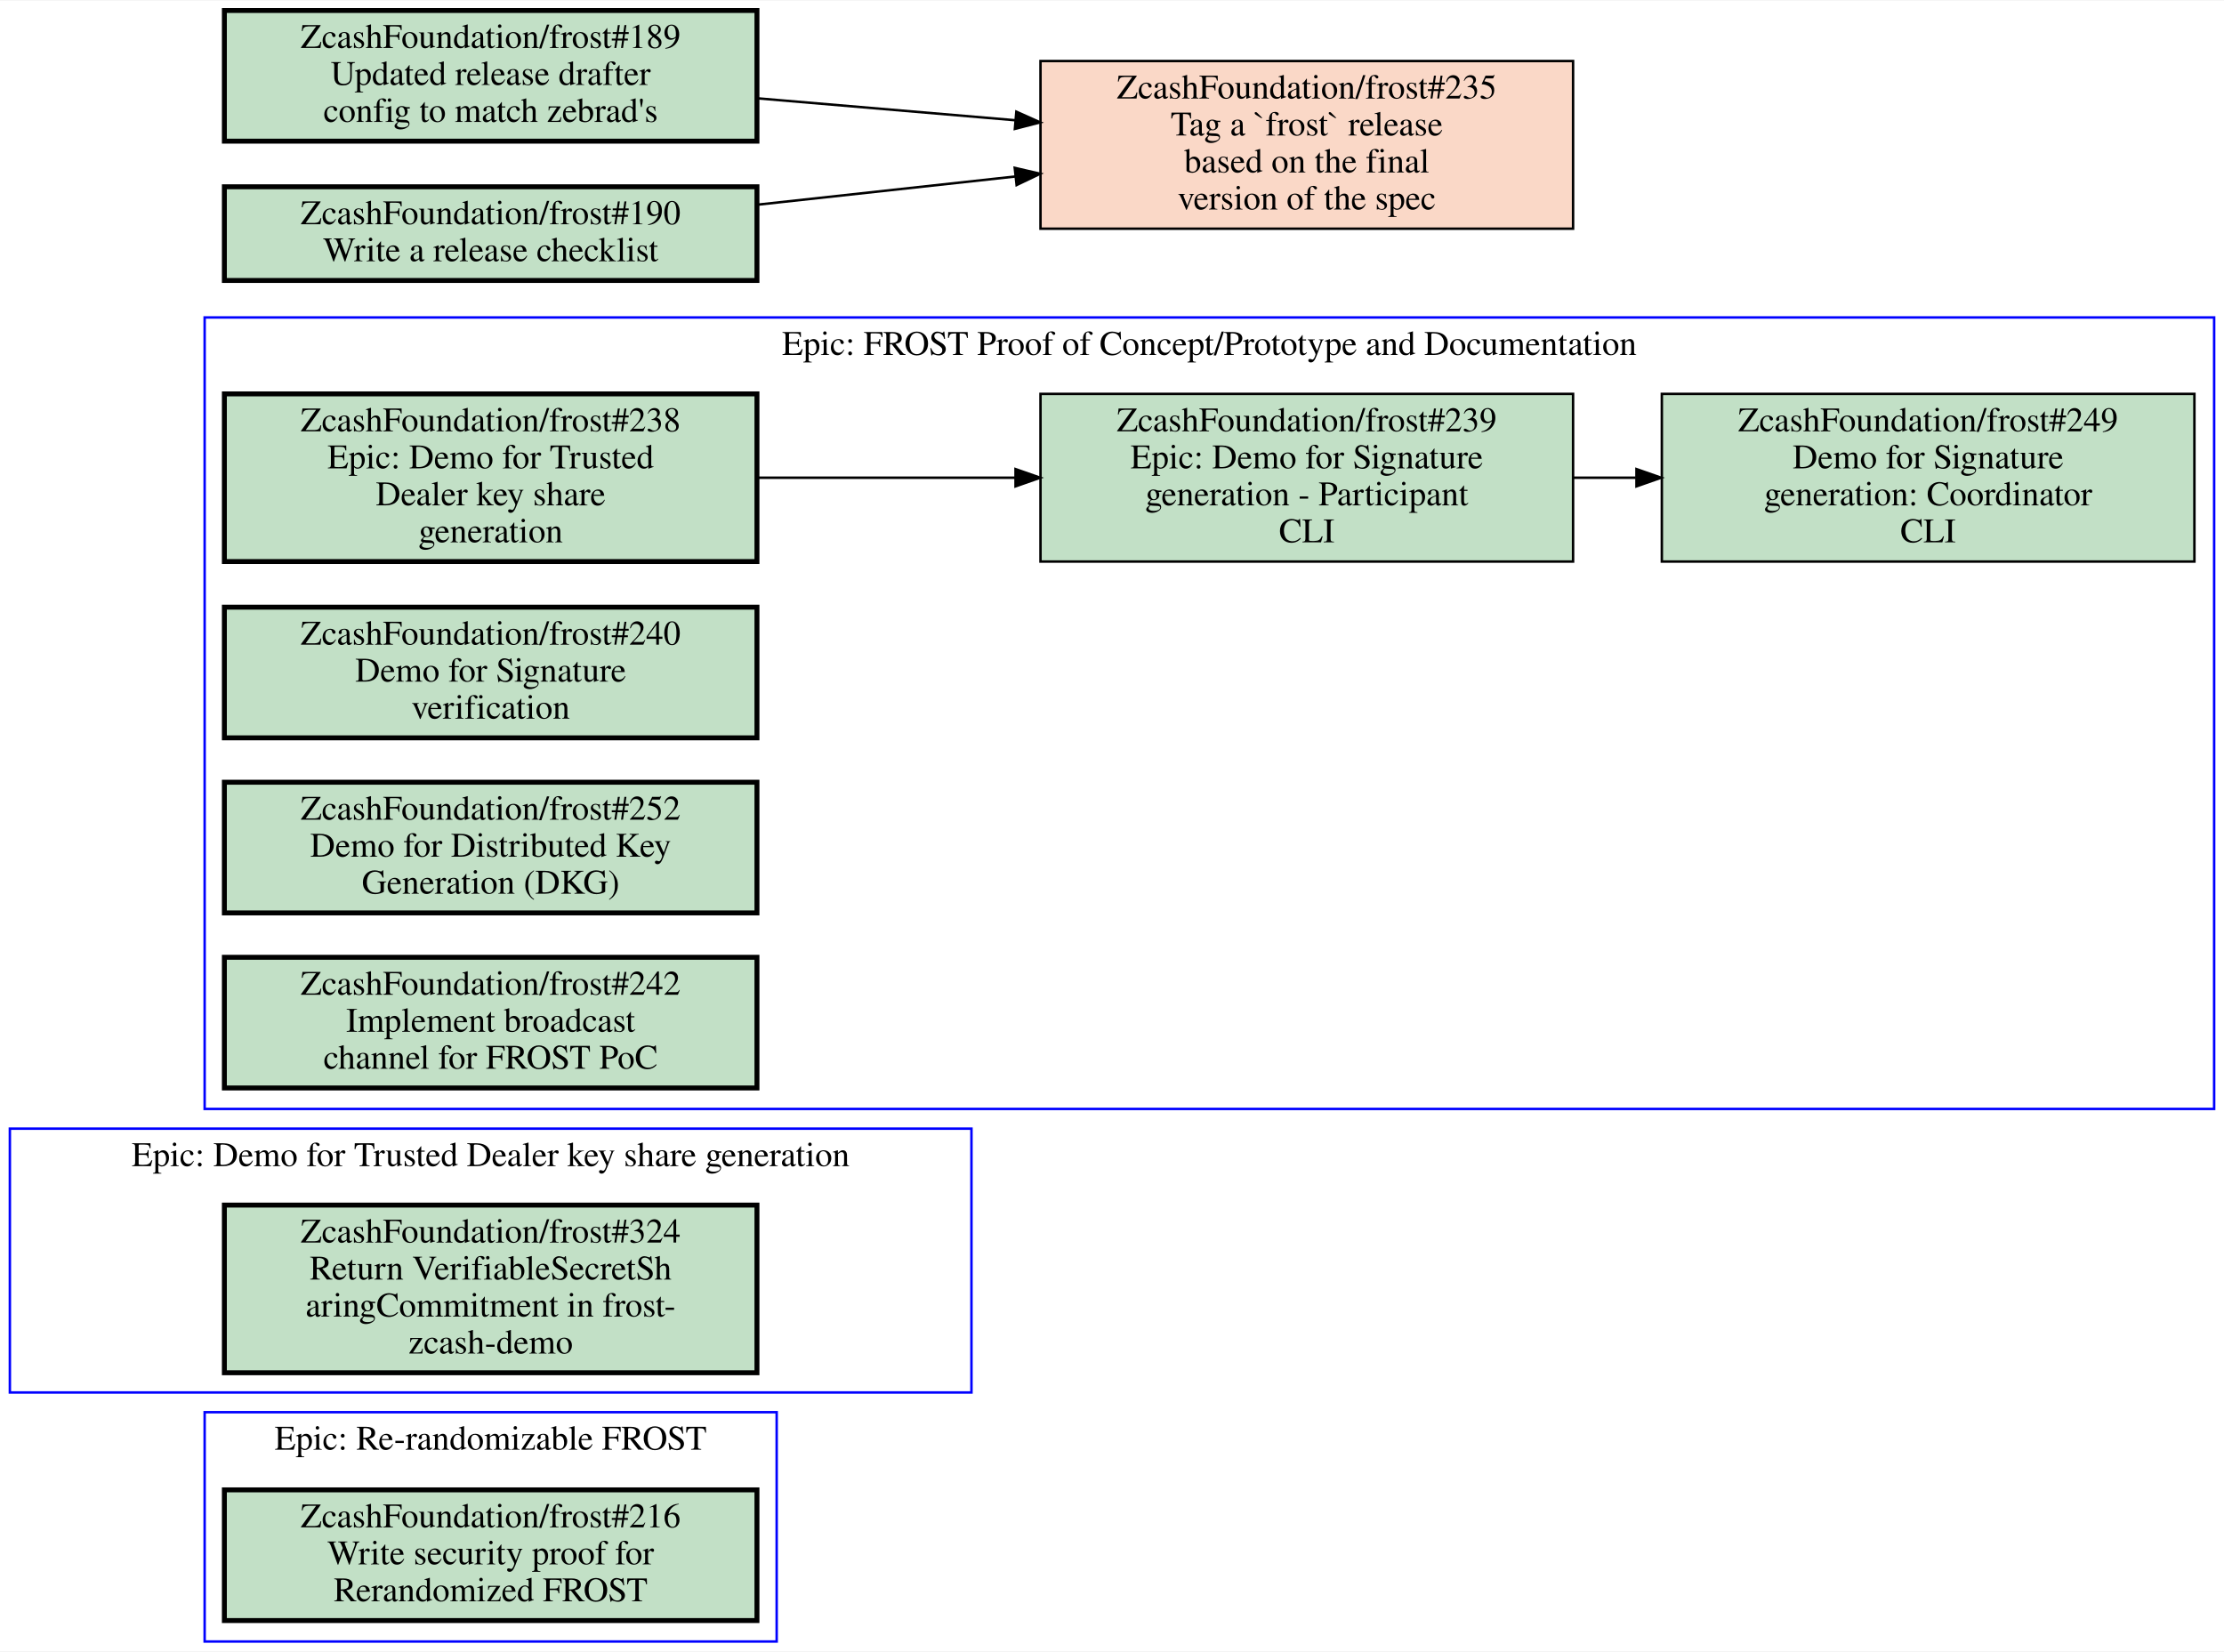
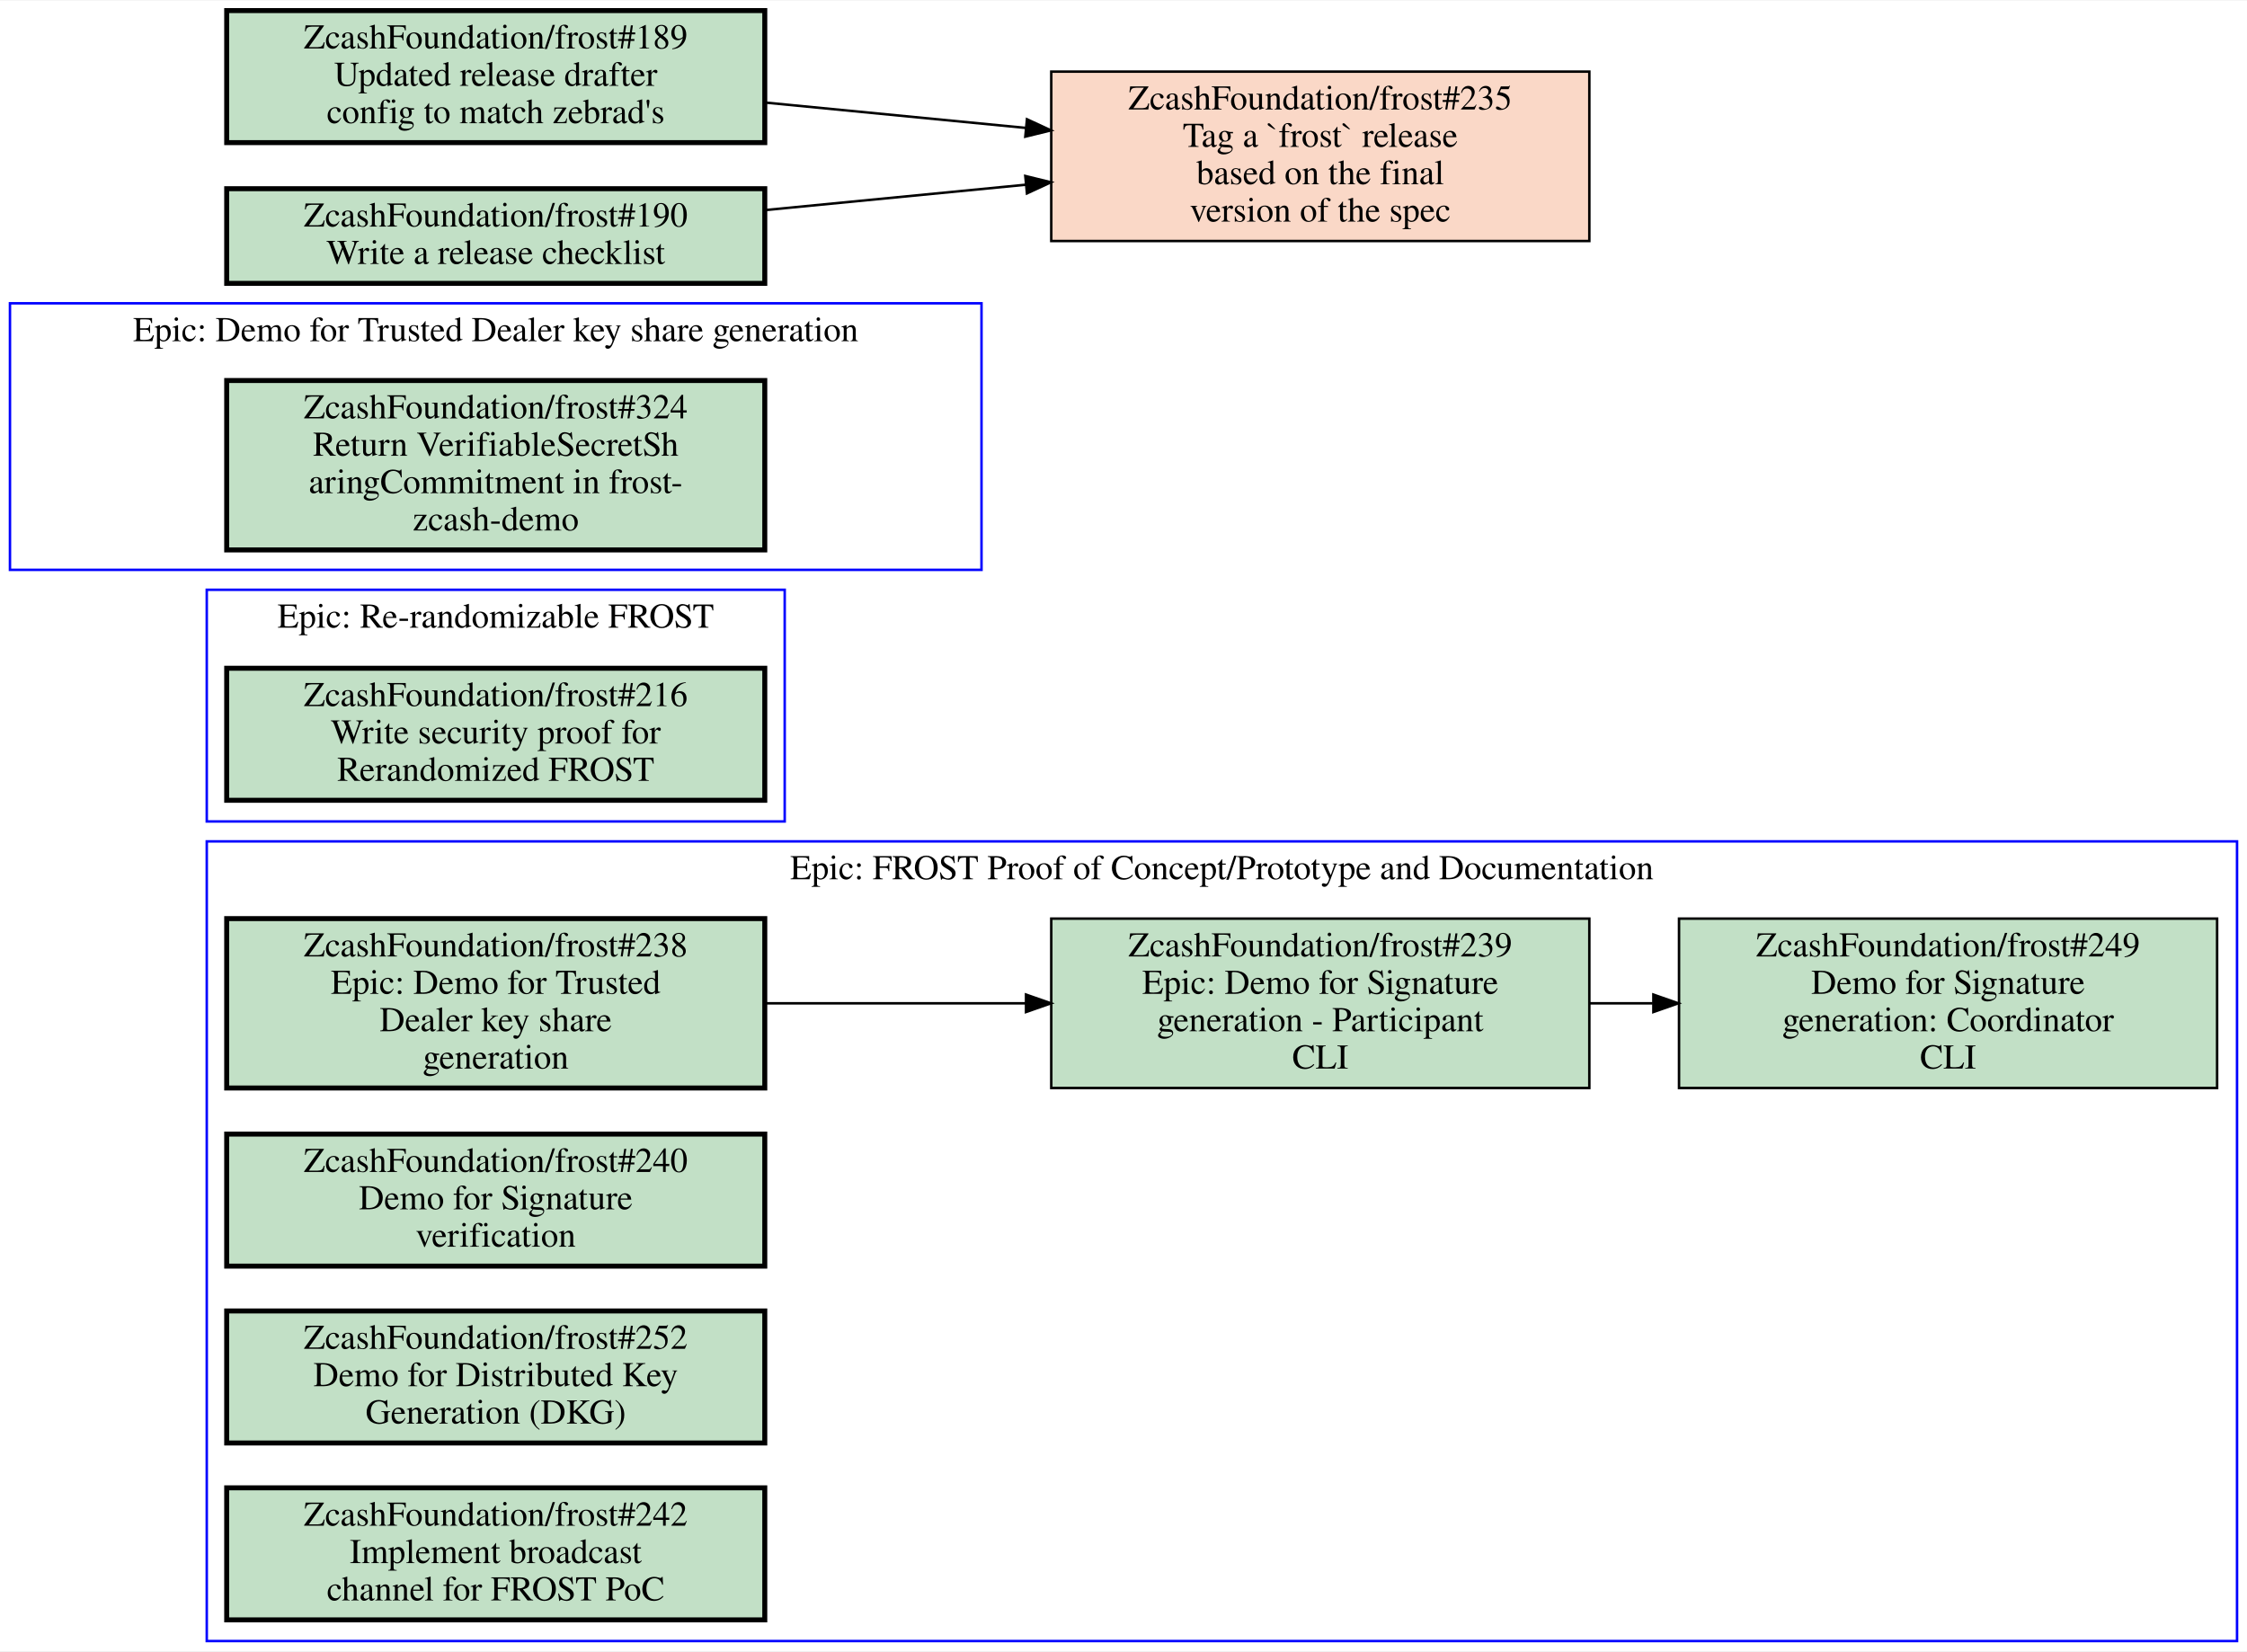
- <svg xmlns="http://www.w3.org/2000/svg" xmlns:xlink="http://www.w3.org/1999/xlink" width="902pt" height="670pt" viewBox="0.00 0.00 902.00 669.50">
-   <g id="graph0" class="graph" transform="scale(1 1) rotate(0) translate(4 665.5)">
-     <polygon fill="white" stroke="transparent" points="-4,4 -4,-665.5 898,-665.5 898,4 -4,4" />
+ <svg xmlns="http://www.w3.org/2000/svg" xmlns:xlink="http://www.w3.org/1999/xlink" width="902pt" height="663pt" viewBox="0.00 0.00 902.00 662.50">
+   <g id="graph0" class="graph" transform="scale(1 1) rotate(0) translate(4 658.5)">
+     <polygon fill="white" stroke="transparent" points="-4,4 -4,-658.5 898,-658.5 898,4 -4,4" />
    <g id="clust1" class="cluster">
-       <polygon fill="none" stroke="blue" points="0,-101 0,-208 390,-208 390,-101 0,-101" />
-       <text text-anchor="middle" x="195" y="-192.8" font-family="Times,serif" font-size="14.00">Epic: Demo for Trusted Dealer key share generation</text>
+       <polygon fill="none" stroke="blue" points="0,-430 0,-537 390,-537 390,-430 0,-430" />
+       <text text-anchor="middle" x="195" y="-521.8" font-family="Times,serif" font-size="14.00">Epic: Demo for Trusted Dealer key share generation</text>
    </g>
    <g id="clust2" class="cluster">
-       <polygon fill="none" stroke="blue" points="79,-216 79,-537 894,-537 894,-216 79,-216" />
-       <text text-anchor="middle" x="486.5" y="-521.8" font-family="Times,serif" font-size="14.00">Epic: FROST Proof of Concept/Prototype and Documentation</text>
+       <polygon fill="none" stroke="blue" points="79,0 79,-321 894,-321 894,0 79,0" />
+       <text text-anchor="middle" x="486.5" y="-305.8" font-family="Times,serif" font-size="14.00">Epic: FROST Proof of Concept/Prototype and Documentation</text>
    </g>
    <g id="clust3" class="cluster">
-       <polygon fill="none" stroke="blue" points="79,0 79,-93 311,-93 311,0 79,0" />
-       <text text-anchor="middle" x="195" y="-77.8" font-family="Times,serif" font-size="14.00">Epic: Re-randomizable FROST</text>
+       <polygon fill="none" stroke="blue" points="79,-329 79,-422 311,-422 311,-329 79,-329" />
+       <text text-anchor="middle" x="195" y="-406.8" font-family="Times,serif" font-size="14.00">Epic: Re-randomizable FROST</text>
    </g>
    <g id="node1" class="node open">
      <g id="a_node1">
        <a xlink:href="https://github.com/ZcashFoundation/frost/issues/324" xlink:title="ZcashFoundation/frost#324&#10;Return VerifiableSecretSh&#10;aringCommitment in frost-&#10;zcash-demo" target="_blank">
-           <polygon fill="#c2e0c6" stroke="black" stroke-width="2" points="303,-177 87,-177 87,-109 303,-109 303,-177" />
-           <text text-anchor="middle" x="195" y="-161.8" font-family="Times,serif" font-size="14.00">ZcashFoundation/frost#324</text>
-           <text text-anchor="middle" x="195" y="-146.8" font-family="Times,serif" font-size="14.00">Return VerifiableSecretSh</text>
-           <text text-anchor="middle" x="195" y="-131.8" font-family="Times,serif" font-size="14.00">aringCommitment in frost-</text>
-           <text text-anchor="middle" x="195" y="-116.8" font-family="Times,serif" font-size="14.00">zcash-demo</text>
+           <polygon fill="#c2e0c6" stroke="black" stroke-width="2" points="303,-506 87,-506 87,-438 303,-438 303,-506" />
+           <text text-anchor="middle" x="195" y="-490.8" font-family="Times,serif" font-size="14.00">ZcashFoundation/frost#324</text>
+           <text text-anchor="middle" x="195" y="-475.8" font-family="Times,serif" font-size="14.00">Return VerifiableSecretSh</text>
+           <text text-anchor="middle" x="195" y="-460.8" font-family="Times,serif" font-size="14.00">aringCommitment in frost-</text>
+           <text text-anchor="middle" x="195" y="-445.8" font-family="Times,serif" font-size="14.00">zcash-demo</text>
        </a>
      </g>
    </g>
    <g id="node2" class="node open">
      <g id="a_node2">
        <a xlink:href="https://github.com/ZcashFoundation/frost/issues/238" xlink:title="ZcashFoundation/frost#238&#10;Epic: Demo for Trusted&#10;Dealer key share&#10;generation" target="_blank">
-           <polygon fill="#c2e0c6" stroke="black" stroke-width="2" points="303,-506 87,-506 87,-438 303,-438 303,-506" />
-           <text text-anchor="middle" x="195" y="-490.8" font-family="Times,serif" font-size="14.00">ZcashFoundation/frost#238</text>
-           <text text-anchor="middle" x="195" y="-475.8" font-family="Times,serif" font-size="14.00">Epic: Demo for Trusted</text>
-           <text text-anchor="middle" x="195" y="-460.8" font-family="Times,serif" font-size="14.00">Dealer key share</text>
-           <text text-anchor="middle" x="195" y="-445.8" font-family="Times,serif" font-size="14.00">generation</text>
+           <polygon fill="#c2e0c6" stroke="black" stroke-width="2" points="303,-290 87,-290 87,-222 303,-222 303,-290" />
+           <text text-anchor="middle" x="195" y="-274.8" font-family="Times,serif" font-size="14.00">ZcashFoundation/frost#238</text>
+           <text text-anchor="middle" x="195" y="-259.8" font-family="Times,serif" font-size="14.00">Epic: Demo for Trusted</text>
+           <text text-anchor="middle" x="195" y="-244.8" font-family="Times,serif" font-size="14.00">Dealer key share</text>
+           <text text-anchor="middle" x="195" y="-229.8" font-family="Times,serif" font-size="14.00">generation</text>
        </a>
      </g>
    </g>
    <g id="node3" class="node open">
      <g id="a_node3">
        <a xlink:href="https://github.com/ZcashFoundation/frost/issues/239" xlink:title="ZcashFoundation/frost#239&#10;Epic: Demo for Signature&#10;generation - Participant&#10;CLI" target="_blank">
-           <polygon fill="#c2e0c6" stroke="black" points="634,-506 418,-506 418,-438 634,-438 634,-506" />
-           <text text-anchor="middle" x="526" y="-490.8" font-family="Times,serif" font-size="14.00">ZcashFoundation/frost#239</text>
-           <text text-anchor="middle" x="526" y="-475.8" font-family="Times,serif" font-size="14.00">Epic: Demo for Signature</text>
-           <text text-anchor="middle" x="526" y="-460.8" font-family="Times,serif" font-size="14.00">generation - Participant</text>
-           <text text-anchor="middle" x="526" y="-445.8" font-family="Times,serif" font-size="14.00">CLI</text>
+           <polygon fill="#c2e0c6" stroke="black" points="634,-290 418,-290 418,-222 634,-222 634,-290" />
+           <text text-anchor="middle" x="526" y="-274.8" font-family="Times,serif" font-size="14.00">ZcashFoundation/frost#239</text>
+           <text text-anchor="middle" x="526" y="-259.8" font-family="Times,serif" font-size="14.00">Epic: Demo for Signature</text>
+           <text text-anchor="middle" x="526" y="-244.8" font-family="Times,serif" font-size="14.00">generation - Participant</text>
+           <text text-anchor="middle" x="526" y="-229.8" font-family="Times,serif" font-size="14.00">CLI</text>
        </a>
      </g>
    </g>
    <g id="edge1" class="edge">
-       <path fill="none" stroke="black" d="M303.27,-472C336.72,-472 373.78,-472 407.87,-472" />
-       <polygon fill="black" stroke="black" points="407.87,-475.5 417.87,-472 407.87,-468.5 407.87,-475.5" />
+       <path fill="none" stroke="black" d="M303.27,-256C336.72,-256 373.78,-256 407.87,-256" />
+       <polygon fill="black" stroke="black" points="407.87,-259.5 417.87,-256 407.87,-252.5 407.87,-259.5" />
    </g>
    <g id="node4" class="node open">
      <g id="a_node4">
        <a xlink:href="https://github.com/ZcashFoundation/frost/issues/249" xlink:title="ZcashFoundation/frost#249&#10;Demo for Signature&#10;generation: Coordinator&#10;CLI" target="_blank">
-           <polygon fill="#c2e0c6" stroke="black" points="886,-506 670,-506 670,-438 886,-438 886,-506" />
-           <text text-anchor="middle" x="778" y="-490.8" font-family="Times,serif" font-size="14.00">ZcashFoundation/frost#249</text>
-           <text text-anchor="middle" x="778" y="-475.8" font-family="Times,serif" font-size="14.00">Demo for Signature</text>
-           <text text-anchor="middle" x="778" y="-460.8" font-family="Times,serif" font-size="14.00">generation: Coordinator</text>
-           <text text-anchor="middle" x="778" y="-445.8" font-family="Times,serif" font-size="14.00">CLI</text>
+           <polygon fill="#c2e0c6" stroke="black" points="886,-290 670,-290 670,-222 886,-222 886,-290" />
+           <text text-anchor="middle" x="778" y="-274.8" font-family="Times,serif" font-size="14.00">ZcashFoundation/frost#249</text>
+           <text text-anchor="middle" x="778" y="-259.8" font-family="Times,serif" font-size="14.00">Demo for Signature</text>
+           <text text-anchor="middle" x="778" y="-244.8" font-family="Times,serif" font-size="14.00">generation: Coordinator</text>
+           <text text-anchor="middle" x="778" y="-229.8" font-family="Times,serif" font-size="14.00">CLI</text>
        </a>
      </g>
    </g>
    <g id="edge2" class="edge">
-       <path fill="none" stroke="black" d="M634.11,-472C642.5,-472 650.99,-472 659.44,-472" />
-       <polygon fill="black" stroke="black" points="659.71,-475.5 669.71,-472 659.71,-468.5 659.71,-475.5" />
+       <path fill="none" stroke="black" d="M634.11,-256C642.5,-256 650.99,-256 659.44,-256" />
+       <polygon fill="black" stroke="black" points="659.71,-259.5 669.71,-256 659.71,-252.5 659.71,-259.5" />
    </g>
    <g id="node5" class="node open">
      <g id="a_node5">
        <a xlink:href="https://github.com/ZcashFoundation/frost/issues/240" xlink:title="ZcashFoundation/frost#240&#10;Demo for Signature&#10;verification" target="_blank">
-           <polygon fill="#c2e0c6" stroke="black" stroke-width="2" points="303,-419.5 87,-419.5 87,-366.5 303,-366.5 303,-419.5" />
-           <text text-anchor="middle" x="195" y="-404.3" font-family="Times,serif" font-size="14.00">ZcashFoundation/frost#240</text>
-           <text text-anchor="middle" x="195" y="-389.3" font-family="Times,serif" font-size="14.00">Demo for Signature</text>
-           <text text-anchor="middle" x="195" y="-374.3" font-family="Times,serif" font-size="14.00">verification</text>
+           <polygon fill="#c2e0c6" stroke="black" stroke-width="2" points="303,-203.5 87,-203.5 87,-150.5 303,-150.5 303,-203.5" />
+           <text text-anchor="middle" x="195" y="-188.3" font-family="Times,serif" font-size="14.00">ZcashFoundation/frost#240</text>
+           <text text-anchor="middle" x="195" y="-173.3" font-family="Times,serif" font-size="14.00">Demo for Signature</text>
+           <text text-anchor="middle" x="195" y="-158.3" font-family="Times,serif" font-size="14.00">verification</text>
        </a>
      </g>
    </g>
    <g id="node6" class="node open">
      <g id="a_node6">
        <a xlink:href="https://github.com/ZcashFoundation/frost/issues/252" xlink:title="ZcashFoundation/frost#252&#10;Demo for Distributed Key&#10;Generation (DKG)" target="_blank">
-           <polygon fill="#c2e0c6" stroke="black" stroke-width="2" points="303,-348.5 87,-348.5 87,-295.5 303,-295.5 303,-348.5" />
-           <text text-anchor="middle" x="195" y="-333.3" font-family="Times,serif" font-size="14.00">ZcashFoundation/frost#252</text>
-           <text text-anchor="middle" x="195" y="-318.3" font-family="Times,serif" font-size="14.00">Demo for Distributed Key</text>
-           <text text-anchor="middle" x="195" y="-303.3" font-family="Times,serif" font-size="14.00">Generation (DKG)</text>
+           <polygon fill="#c2e0c6" stroke="black" stroke-width="2" points="303,-132.5 87,-132.5 87,-79.5 303,-79.5 303,-132.5" />
+           <text text-anchor="middle" x="195" y="-117.3" font-family="Times,serif" font-size="14.00">ZcashFoundation/frost#252</text>
+           <text text-anchor="middle" x="195" y="-102.3" font-family="Times,serif" font-size="14.00">Demo for Distributed Key</text>
+           <text text-anchor="middle" x="195" y="-87.3" font-family="Times,serif" font-size="14.00">Generation (DKG)</text>
        </a>
      </g>
    </g>
    <g id="node7" class="node open">
      <g id="a_node7">
        <a xlink:href="https://github.com/ZcashFoundation/frost/issues/242" xlink:title="ZcashFoundation/frost#242&#10;Implement broadcast&#10;channel for FROST PoC" target="_blank">
-           <polygon fill="#c2e0c6" stroke="black" stroke-width="2" points="303,-277.5 87,-277.5 87,-224.5 303,-224.5 303,-277.5" />
-           <text text-anchor="middle" x="195" y="-262.3" font-family="Times,serif" font-size="14.00">ZcashFoundation/frost#242</text>
-           <text text-anchor="middle" x="195" y="-247.3" font-family="Times,serif" font-size="14.00">Implement broadcast</text>
-           <text text-anchor="middle" x="195" y="-232.3" font-family="Times,serif" font-size="14.00">channel for FROST PoC</text>
+           <polygon fill="#c2e0c6" stroke="black" stroke-width="2" points="303,-61.5 87,-61.5 87,-8.5 303,-8.5 303,-61.5" />
+           <text text-anchor="middle" x="195" y="-46.3" font-family="Times,serif" font-size="14.00">ZcashFoundation/frost#242</text>
+           <text text-anchor="middle" x="195" y="-31.3" font-family="Times,serif" font-size="14.00">Implement broadcast</text>
+           <text text-anchor="middle" x="195" y="-16.3" font-family="Times,serif" font-size="14.00">channel for FROST PoC</text>
        </a>
      </g>
    </g>
    <g id="node8" class="node open">
      <g id="a_node8">
        <a xlink:href="https://github.com/ZcashFoundation/frost/issues/216" xlink:title="ZcashFoundation/frost#216&#10;Write security proof for&#10;Rerandomized FROST" target="_blank">
-           <polygon fill="#c2e0c6" stroke="black" stroke-width="2" points="303,-61.5 87,-61.5 87,-8.5 303,-8.5 303,-61.5" />
-           <text text-anchor="middle" x="195" y="-46.3" font-family="Times,serif" font-size="14.00">ZcashFoundation/frost#216</text>
-           <text text-anchor="middle" x="195" y="-31.3" font-family="Times,serif" font-size="14.00">Write security proof for</text>
-           <text text-anchor="middle" x="195" y="-16.3" font-family="Times,serif" font-size="14.00">Rerandomized FROST</text>
+           <polygon fill="#c2e0c6" stroke="black" stroke-width="2" points="303,-390.5 87,-390.5 87,-337.5 303,-337.5 303,-390.5" />
+           <text text-anchor="middle" x="195" y="-375.3" font-family="Times,serif" font-size="14.00">ZcashFoundation/frost#216</text>
+           <text text-anchor="middle" x="195" y="-360.3" font-family="Times,serif" font-size="14.00">Write security proof for</text>
+           <text text-anchor="middle" x="195" y="-345.3" font-family="Times,serif" font-size="14.00">Rerandomized FROST</text>
        </a>
      </g>
    </g>
    <g id="node9" class="node closed">
      <g id="a_node9">
        <a xlink:href="https://github.com/ZcashFoundation/frost/issues/235" xlink:title="ZcashFoundation/frost#235&#10;Tag a `frost` release&#10;based on the final&#10;version of the spec" target="_blank">
-           <polygon fill="#fad8c7" stroke="black" points="634,-641 418,-641 418,-573 634,-573 634,-641" />
-           <text text-anchor="middle" x="526" y="-625.8" font-family="Times,serif" font-size="14.00">ZcashFoundation/frost#235</text>
-           <text text-anchor="middle" x="526" y="-610.8" font-family="Times,serif" font-size="14.00">Tag a `frost` release</text>
-           <text text-anchor="middle" x="526" y="-595.8" font-family="Times,serif" font-size="14.00">based on the final</text>
-           <text text-anchor="middle" x="526" y="-580.8" font-family="Times,serif" font-size="14.00">version of the spec</text>
+           <polygon fill="#fad8c7" stroke="black" points="634,-630 418,-630 418,-562 634,-562 634,-630" />
+           <text text-anchor="middle" x="526" y="-614.8" font-family="Times,serif" font-size="14.00">ZcashFoundation/frost#235</text>
+           <text text-anchor="middle" x="526" y="-599.8" font-family="Times,serif" font-size="14.00">Tag a `frost` release</text>
+           <text text-anchor="middle" x="526" y="-584.8" font-family="Times,serif" font-size="14.00">based on the final</text>
+           <text text-anchor="middle" x="526" y="-569.8" font-family="Times,serif" font-size="14.00">version of the spec</text>
        </a>
      </g>
    </g>
    <g id="node10" class="node open">
      <g id="a_node10">
        <a xlink:href="https://github.com/ZcashFoundation/frost/issues/189" xlink:title="ZcashFoundation/frost#189&#10;Updated release drafter&#10;config to match zebrad's" target="_blank">
-           <polygon fill="#c2e0c6" stroke="black" stroke-width="2" points="303,-661.5 87,-661.5 87,-608.5 303,-608.5 303,-661.5" />
-           <text text-anchor="middle" x="195" y="-646.3" font-family="Times,serif" font-size="14.00">ZcashFoundation/frost#189</text>
-           <text text-anchor="middle" x="195" y="-631.3" font-family="Times,serif" font-size="14.00">Updated release drafter</text>
-           <text text-anchor="middle" x="195" y="-616.3" font-family="Times,serif" font-size="14.00">config to match zebrad's</text>
+           <polygon fill="#c2e0c6" stroke="black" stroke-width="2" points="303,-654.5 87,-654.5 87,-601.5 303,-601.5 303,-654.5" />
+           <text text-anchor="middle" x="195" y="-639.3" font-family="Times,serif" font-size="14.00">ZcashFoundation/frost#189</text>
+           <text text-anchor="middle" x="195" y="-624.3" font-family="Times,serif" font-size="14.00">Updated release drafter</text>
+           <text text-anchor="middle" x="195" y="-609.3" font-family="Times,serif" font-size="14.00">config to match zebrad's</text>
        </a>
      </g>
    </g>
    <g id="edge3" class="edge">
-       <path fill="none" stroke="black" d="M303.27,-625.87C336.72,-623.02 373.78,-619.87 407.87,-616.97" />
-       <polygon fill="black" stroke="black" points="408.2,-620.45 417.87,-616.12 407.61,-613.48 408.2,-620.45" />
+       <path fill="none" stroke="black" d="M303.27,-617.57C336.72,-614.31 373.78,-610.71 407.87,-607.39" />
+       <polygon fill="black" stroke="black" points="408.25,-610.87 417.87,-606.42 407.58,-603.9 408.25,-610.87" />
    </g>
    <g id="node11" class="node open">
      <g id="a_node11">
        <a xlink:href="https://github.com/ZcashFoundation/frost/issues/190" xlink:title="ZcashFoundation/frost#190&#10;Write a release checklist" target="_blank">
-           <polygon fill="#c2e0c6" stroke="black" stroke-width="2" points="303,-590 87,-590 87,-552 303,-552 303,-590" />
-           <text text-anchor="middle" x="195" y="-574.8" font-family="Times,serif" font-size="14.00">ZcashFoundation/frost#190</text>
-           <text text-anchor="middle" x="195" y="-559.8" font-family="Times,serif" font-size="14.00">Write a release checklist</text>
+           <polygon fill="#c2e0c6" stroke="black" stroke-width="2" points="303,-583 87,-583 87,-545 303,-545 303,-583" />
+           <text text-anchor="middle" x="195" y="-567.8" font-family="Times,serif" font-size="14.00">ZcashFoundation/frost#190</text>
+           <text text-anchor="middle" x="195" y="-552.8" font-family="Times,serif" font-size="14.00">Write a release checklist</text>
        </a>
      </g>
    </g>
    <g id="edge4" class="edge">
-       <path fill="none" stroke="black" d="M303.27,-582.74C336.72,-586.4 373.78,-590.45 407.87,-594.18" />
-       <polygon fill="black" stroke="black" points="407.55,-597.67 417.87,-595.28 408.31,-590.71 407.55,-597.67" />
+       <path fill="none" stroke="black" d="M303.27,-574.43C336.72,-577.69 373.78,-581.29 407.87,-584.61" />
+       <polygon fill="black" stroke="black" points="407.58,-588.1 417.87,-585.58 408.25,-581.13 407.58,-588.1" />
    </g>
  </g>
</svg>
